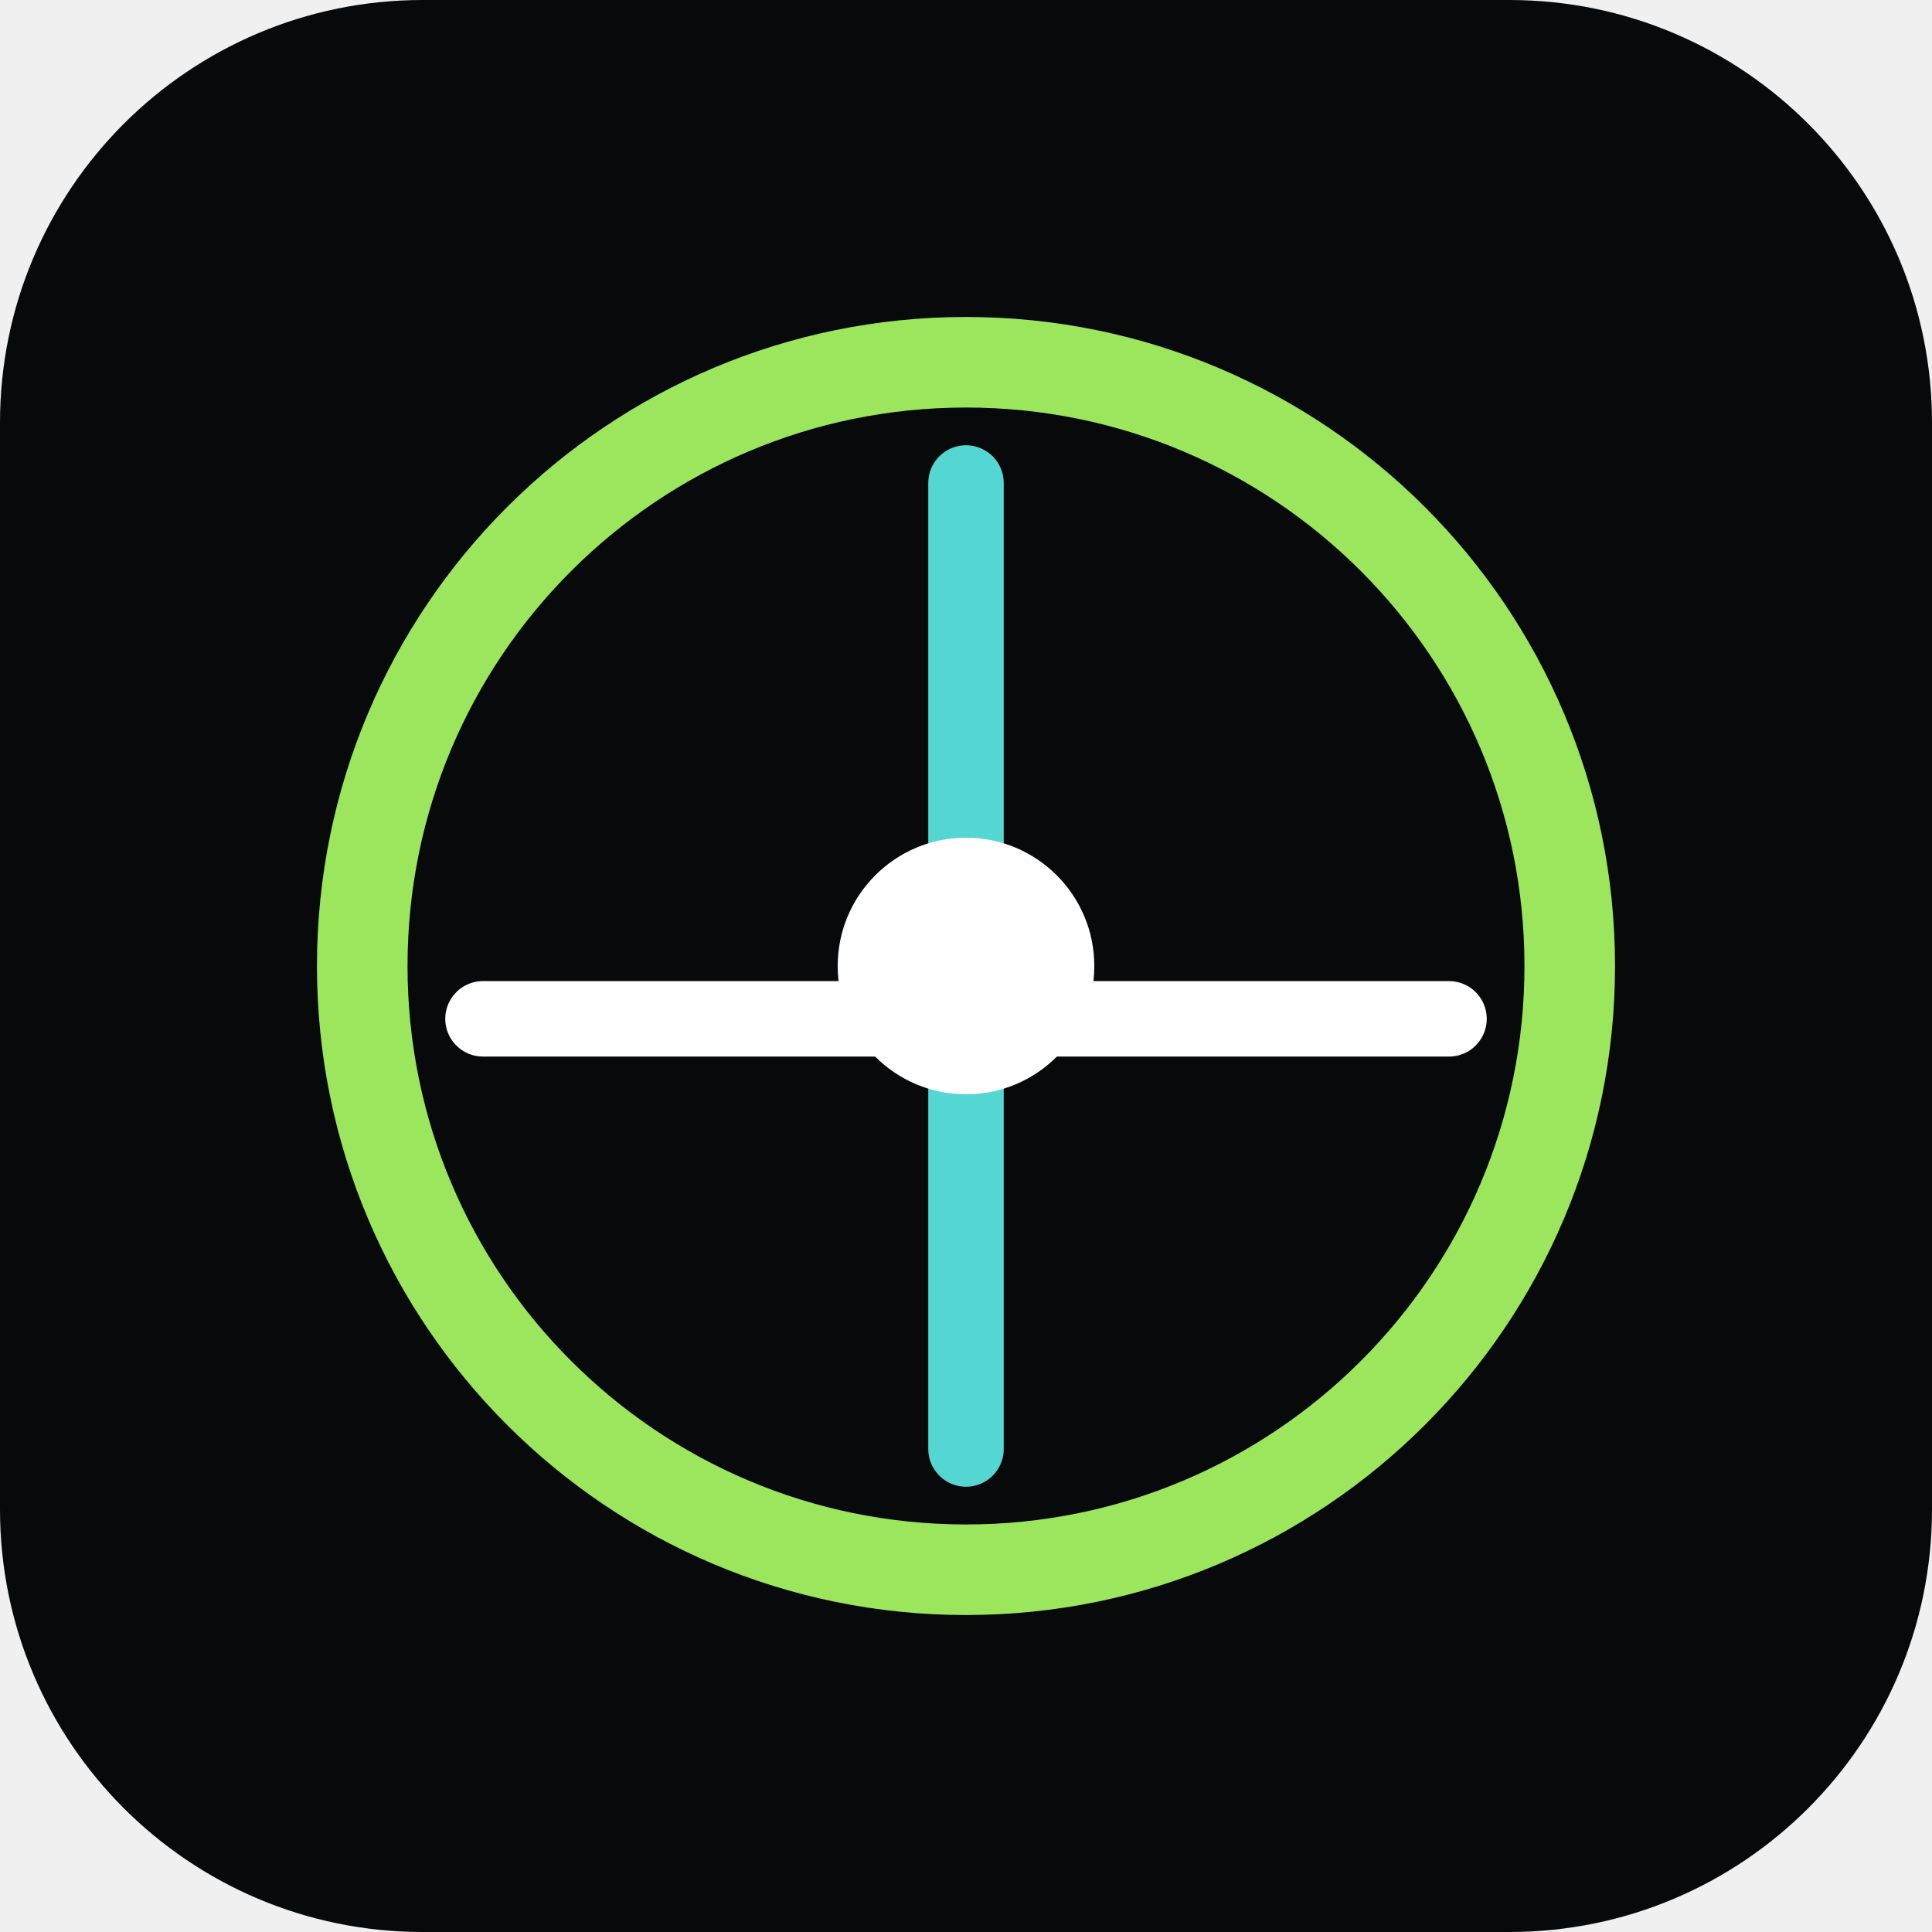
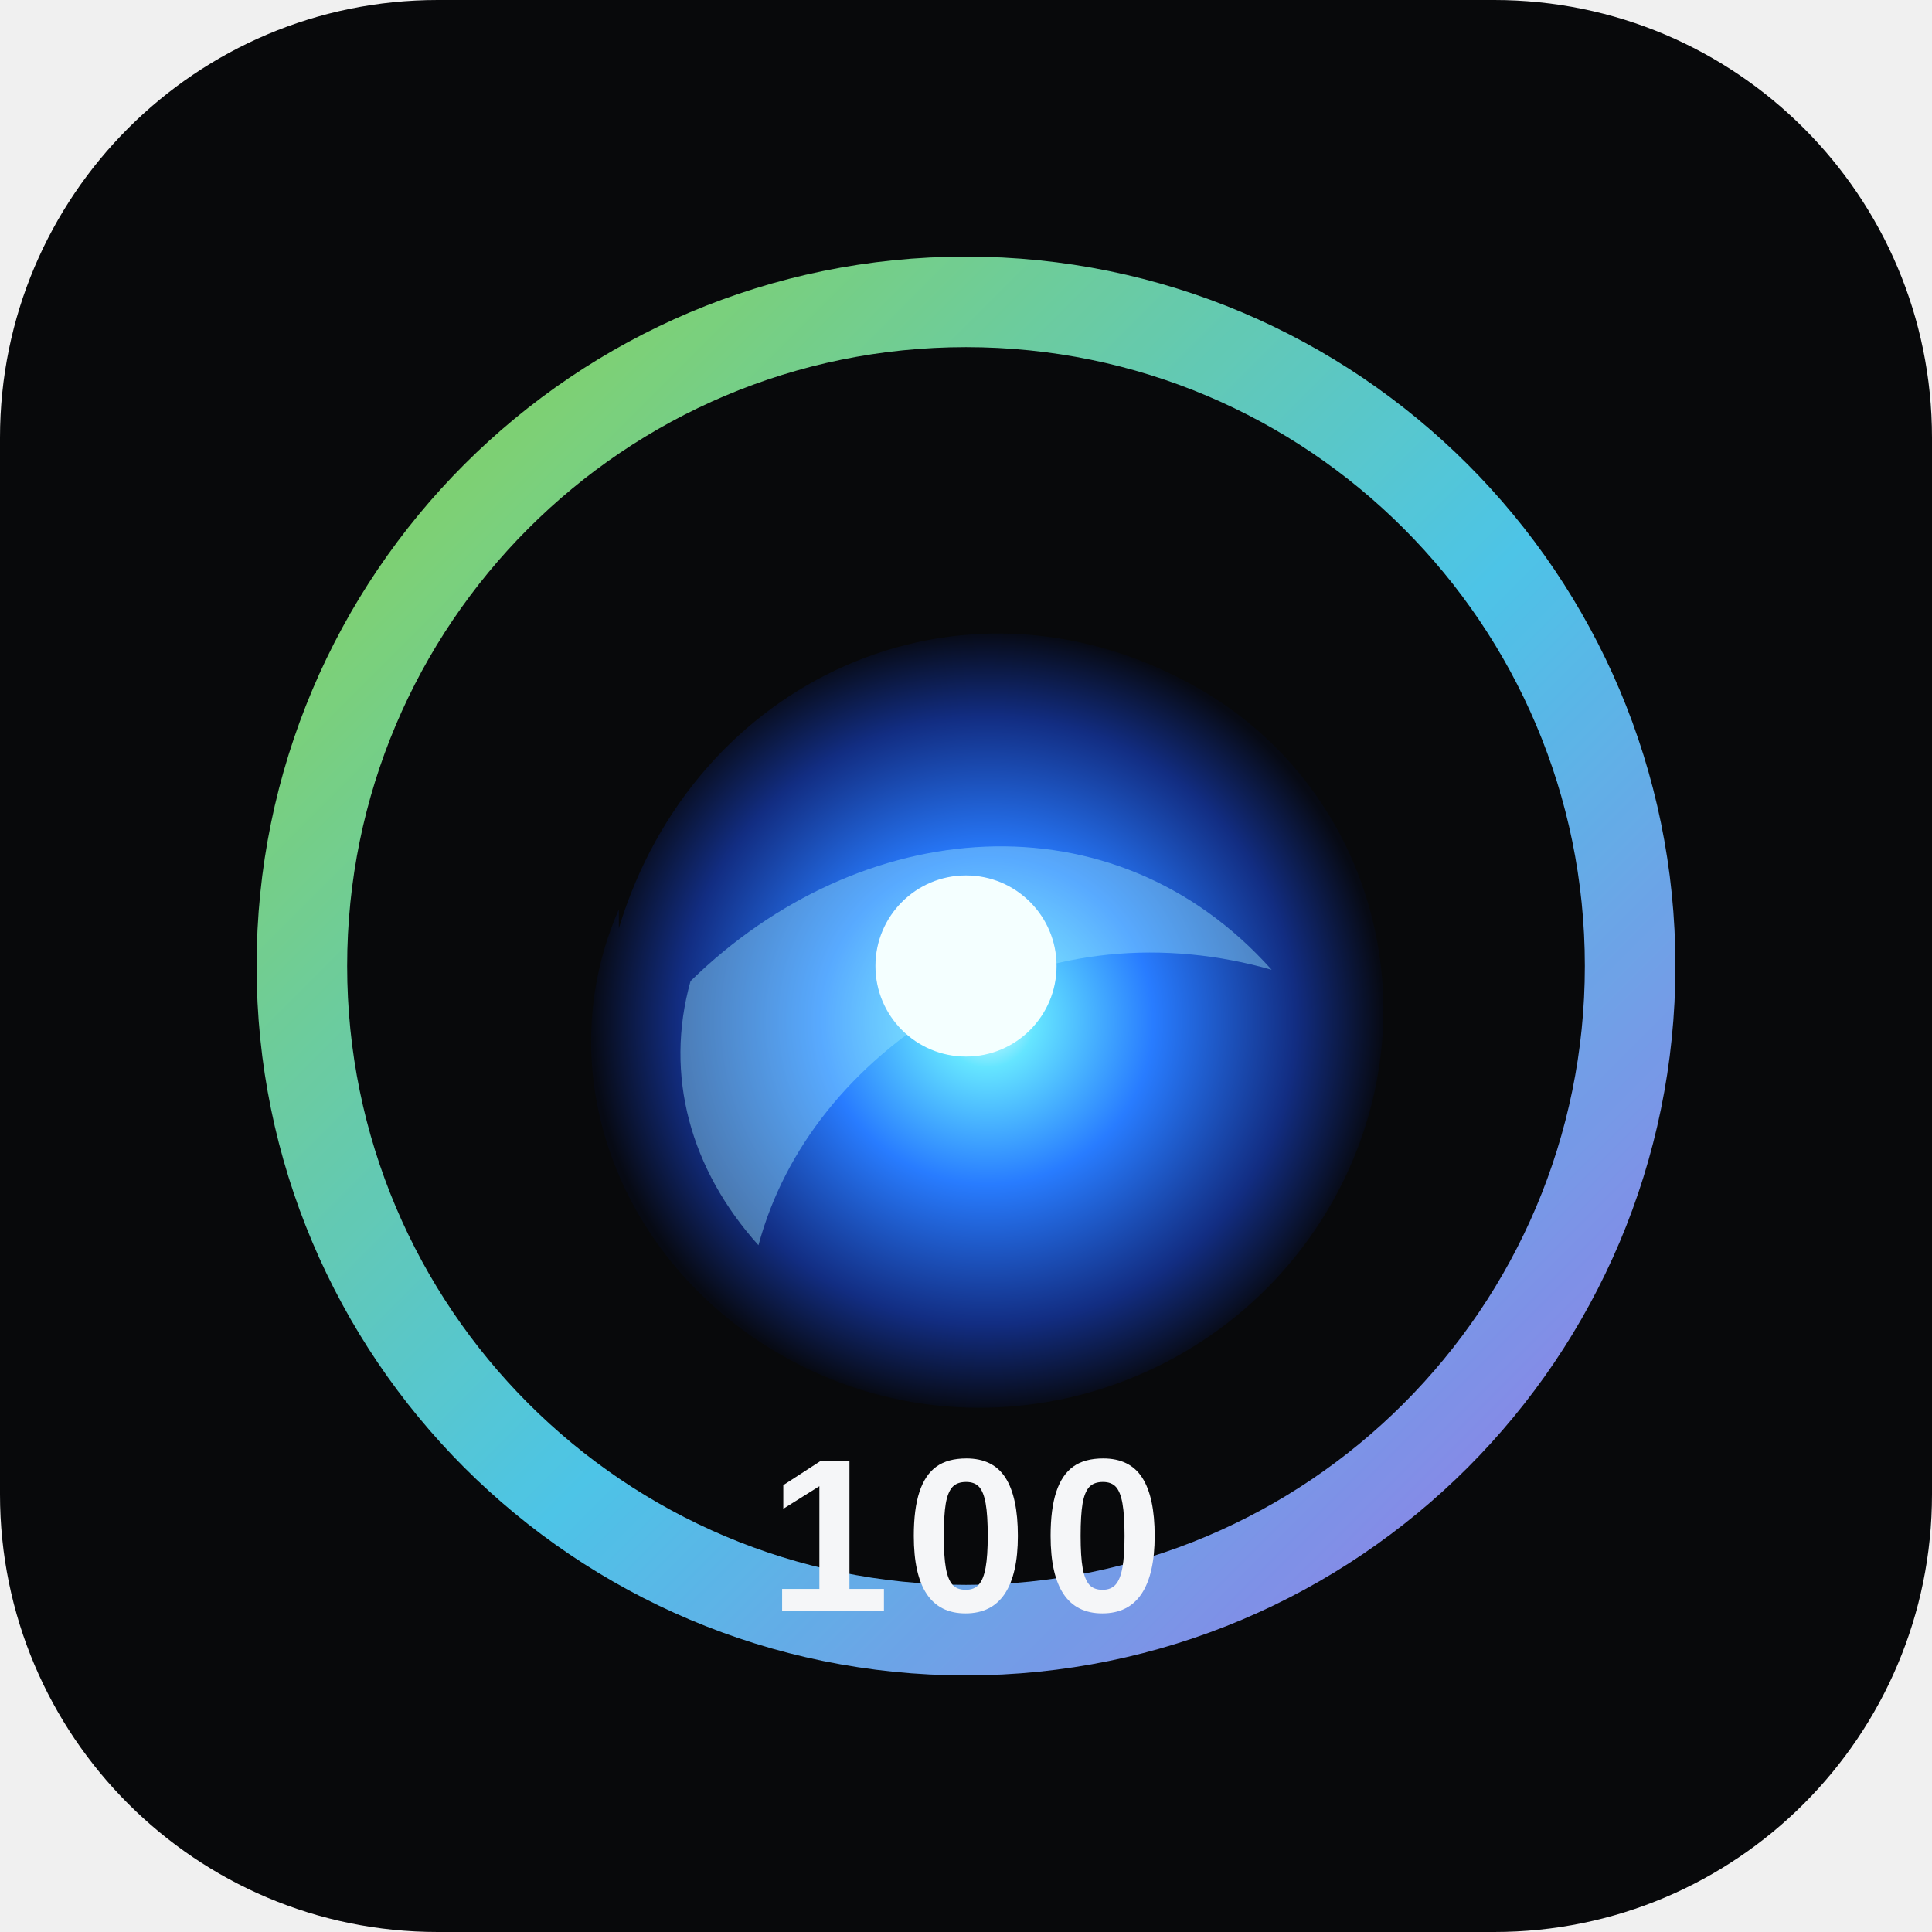
<svg xmlns="http://www.w3.org/2000/svg" viewBox="0 0 512 512">
-   <rect width="512" height="512" rx="112" fill="#08090b" />
-   <circle cx="256" cy="256" r="160" fill="none" stroke="#9be65c" stroke-width="24" />
-   <path d="M128 270h256" stroke="#fff" stroke-width="20" stroke-linecap="round" />
-   <path d="M256 128v256" stroke="#54d6d2" stroke-width="20" stroke-linecap="round" />
-   <circle cx="256" cy="256" r="34" fill="#fff" />
+   <defs>
+     <radialGradient id="b">
+       <stop stop-color="#e9ffff" />
+       <stop offset=".12" stop-color="#65e5ff" />
+       <stop offset=".42" stop-color="#287cff" />
+       <stop offset=".78" stop-color="#122d82" />
+       <stop offset="1" stop-color="#070a14" />
+     </radialGradient>
+     <linearGradient id="r" x1="0" y1="0" x2="1" y2="1">
+       <stop stop-color="#9bea58" />
+       <stop offset=".55" stop-color="#54d8ff" />
+       <stop offset="1" stop-color="#a981ff" />
+     </linearGradient>
+   </defs>
+   <rect width="512" height="512" rx="116" fill="#08090b" />
+   <circle cx="256" cy="256" r="176" fill="none" stroke="url(#r)" stroke-width="24" opacity=".9" />
+   <path d="M164 246c20-66 90-98 151-65 47 25 65 83 41 132-28 57-100 78-154 43-40-26-56-74-38-115z" fill="url(#b)" />
+   <path d="M183 260c45-44 112-50 154-3-28-8-59-6-86 10-25 15-43 37-50 63-18-20-25-45-18-70z" fill="#9beaff" opacity=".42" />
+   <circle cx="256" cy="256" r="24" fill="#f4ffff" />
+   <text x="256" y="427" text-anchor="middle" font-family="Arial,sans-serif" font-weight="800" font-size="58" fill="#f5f6f8" letter-spacing="4">100</text>
</svg>
